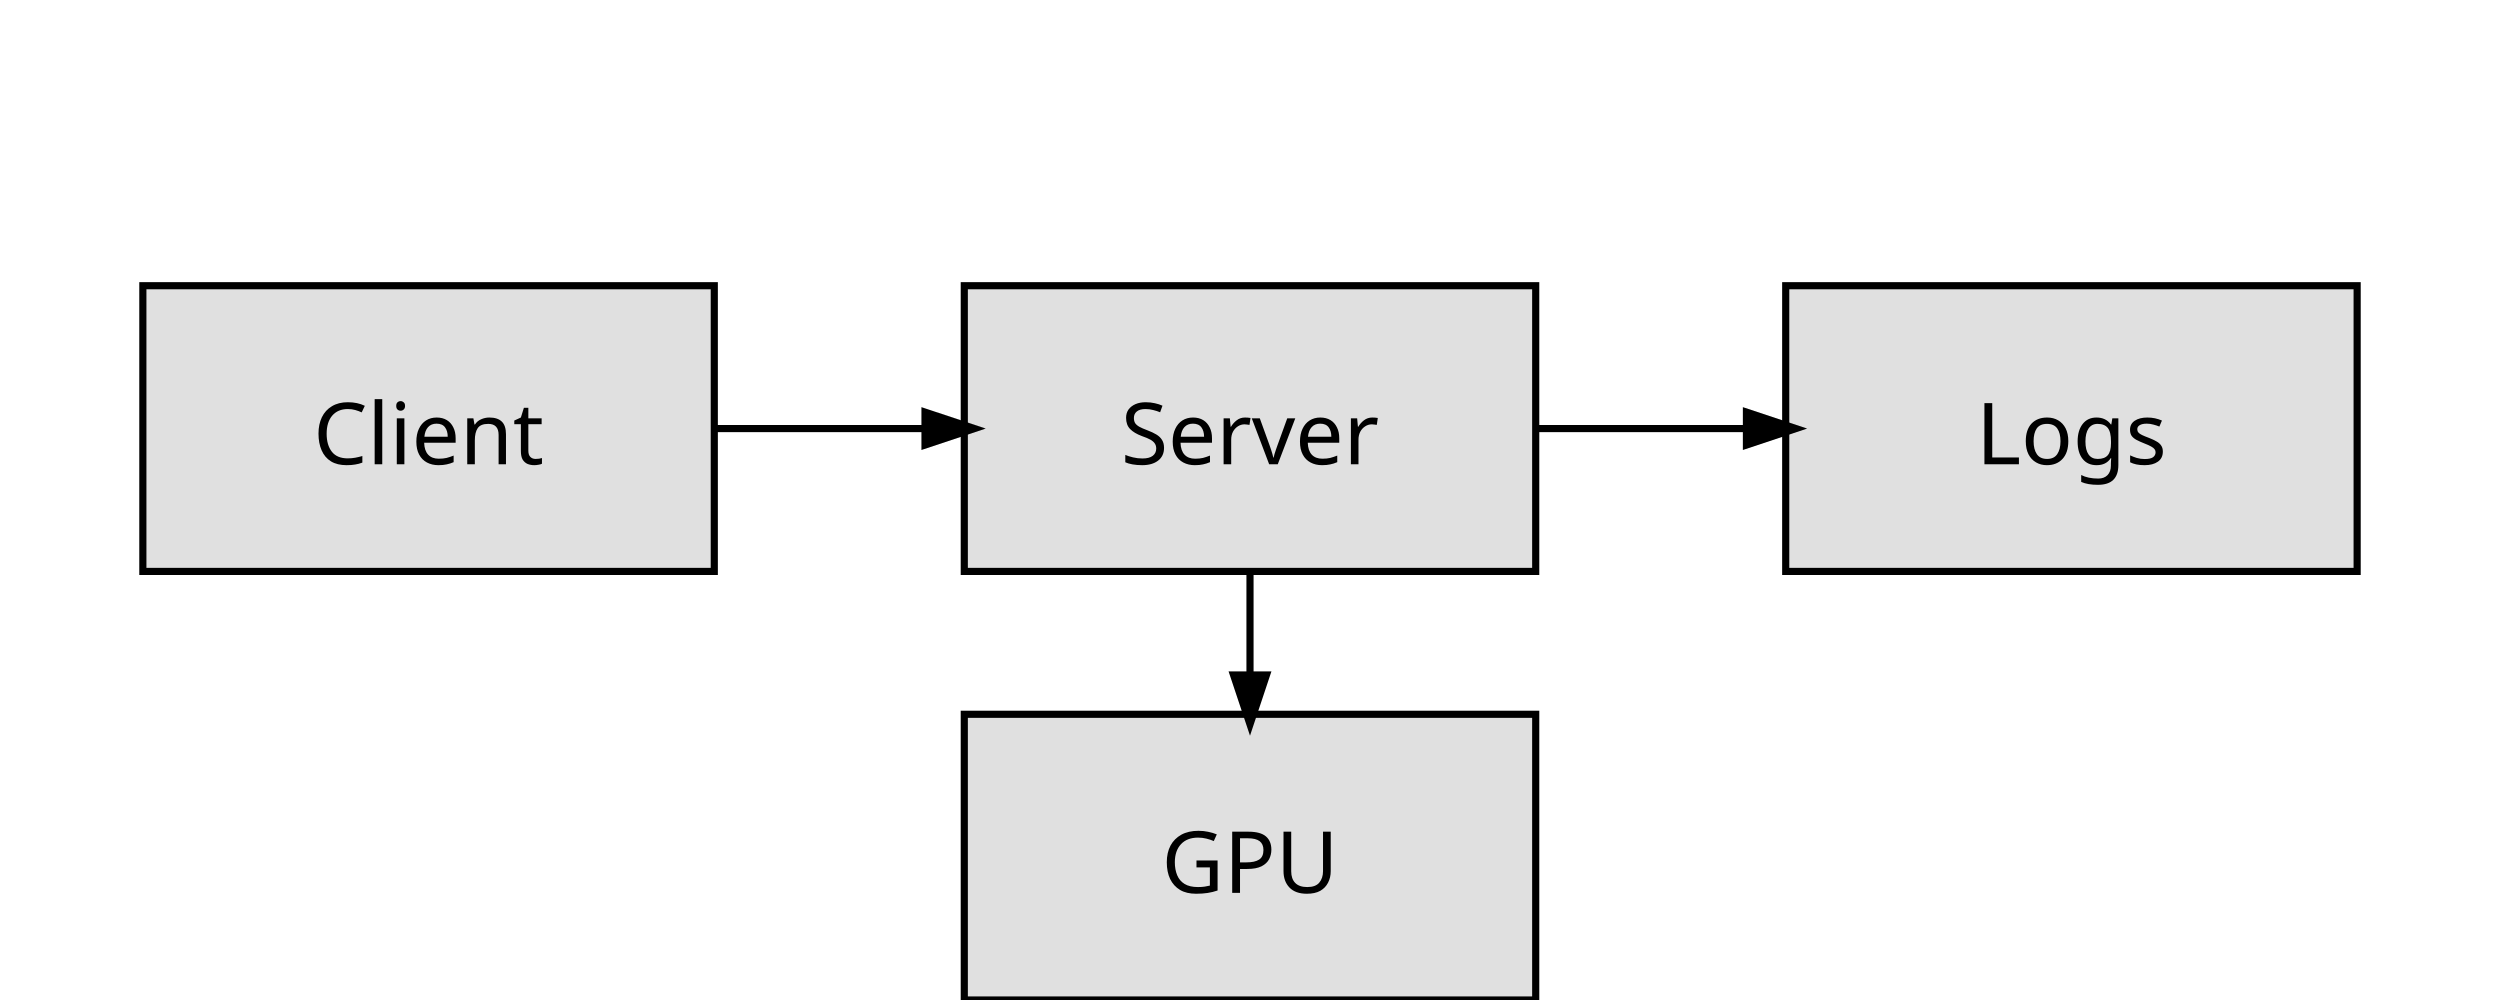
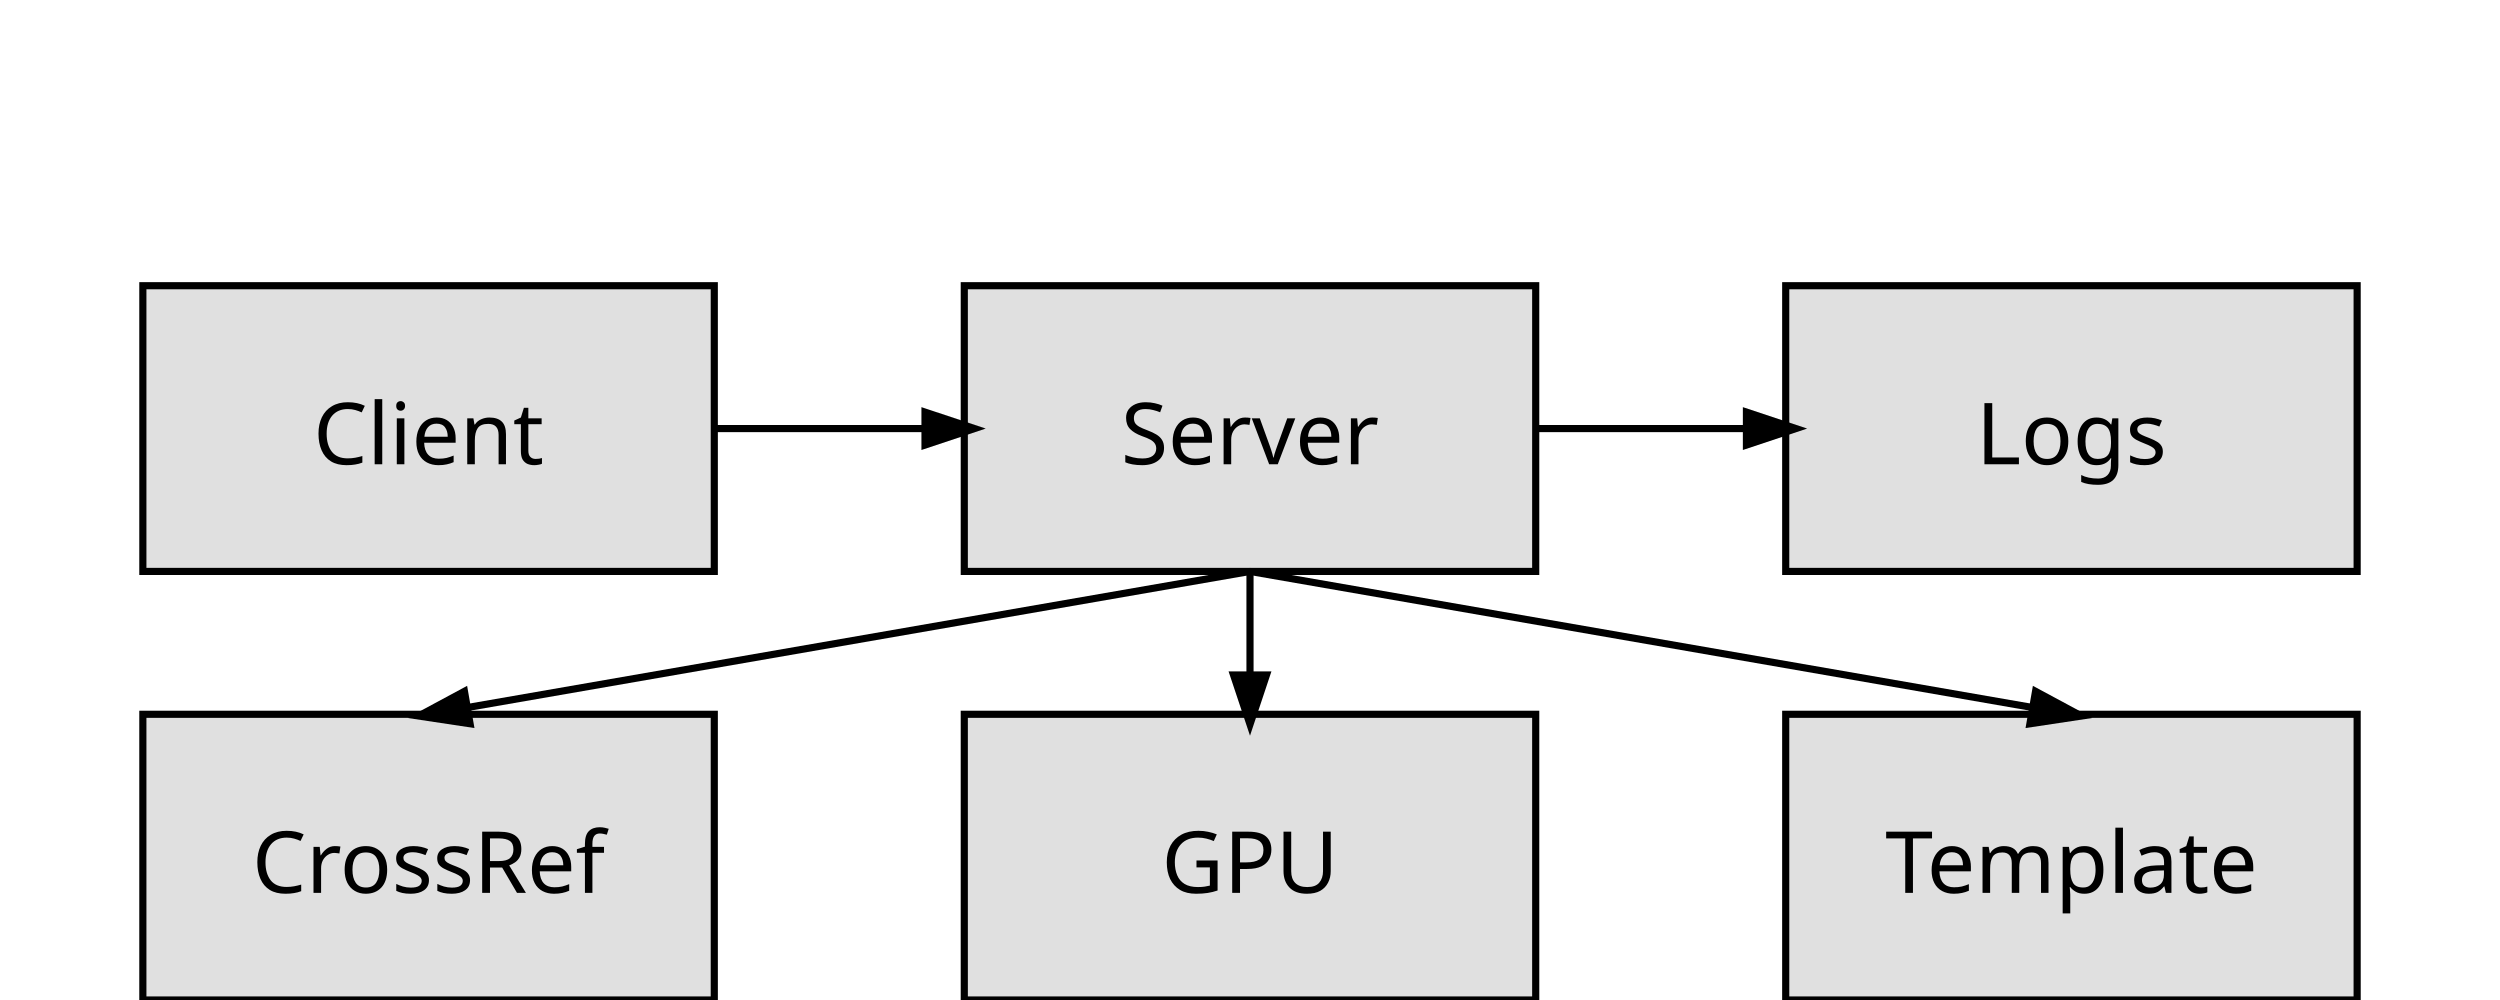
<svg xmlns="http://www.w3.org/2000/svg" width="350" height="140">
  <defs>
    <marker id="arrow" markerWidth="10" markerHeight="10" refX="6" refY="3" orient="auto" markerUnits="strokeWidth">
      <path d="M0,0 L0,6 L9,3 z" fill="black" />
    </marker>
  </defs>
  <rect x="20" y="40" width="80" height="40" fill="#e0e0e0" stroke="#000" />
  <text x="60" y="65" text-anchor="middle" font-family="sans-serif" font-size="12">Client</text>
  <rect x="135" y="40" width="80" height="40" fill="#e0e0e0" stroke="#000" />
  <text x="175" y="65" text-anchor="middle" font-family="sans-serif" font-size="12">Server</text>
  <rect x="250" y="40" width="80" height="40" fill="#e0e0e0" stroke="#000" />
  <text x="290" y="65" text-anchor="middle" font-family="sans-serif" font-size="12">Logs</text>
+   <rect x="20" y="100" width="80" height="40" fill="#e0e0e0" stroke="#000" />
+   <text x="60" y="125" text-anchor="middle" font-family="sans-serif" font-size="12">CrossRef</text>
  <rect x="135" y="100" width="80" height="40" fill="#e0e0e0" stroke="#000" />
  <text x="175" y="125" text-anchor="middle" font-family="sans-serif" font-size="12">GPU</text>
+   <rect x="250" y="100" width="80" height="40" fill="#e0e0e0" stroke="#000" />
+   <text x="290" y="125" text-anchor="middle" font-family="sans-serif" font-size="12">Template</text>
  <line x1="100" y1="60" x2="135" y2="60" stroke="#000" marker-end="url(#arrow)" />
  <line x1="215" y1="60" x2="250" y2="60" stroke="#000" marker-end="url(#arrow)" />
+   <line x1="175" y1="80" x2="60" y2="100" stroke="#000" marker-end="url(#arrow)" />
  <line x1="175" y1="80" x2="175" y2="100" stroke="#000" marker-end="url(#arrow)" />
+   <line x1="175" y1="80" x2="290" y2="100" stroke="#000" marker-end="url(#arrow)" />
</svg>
